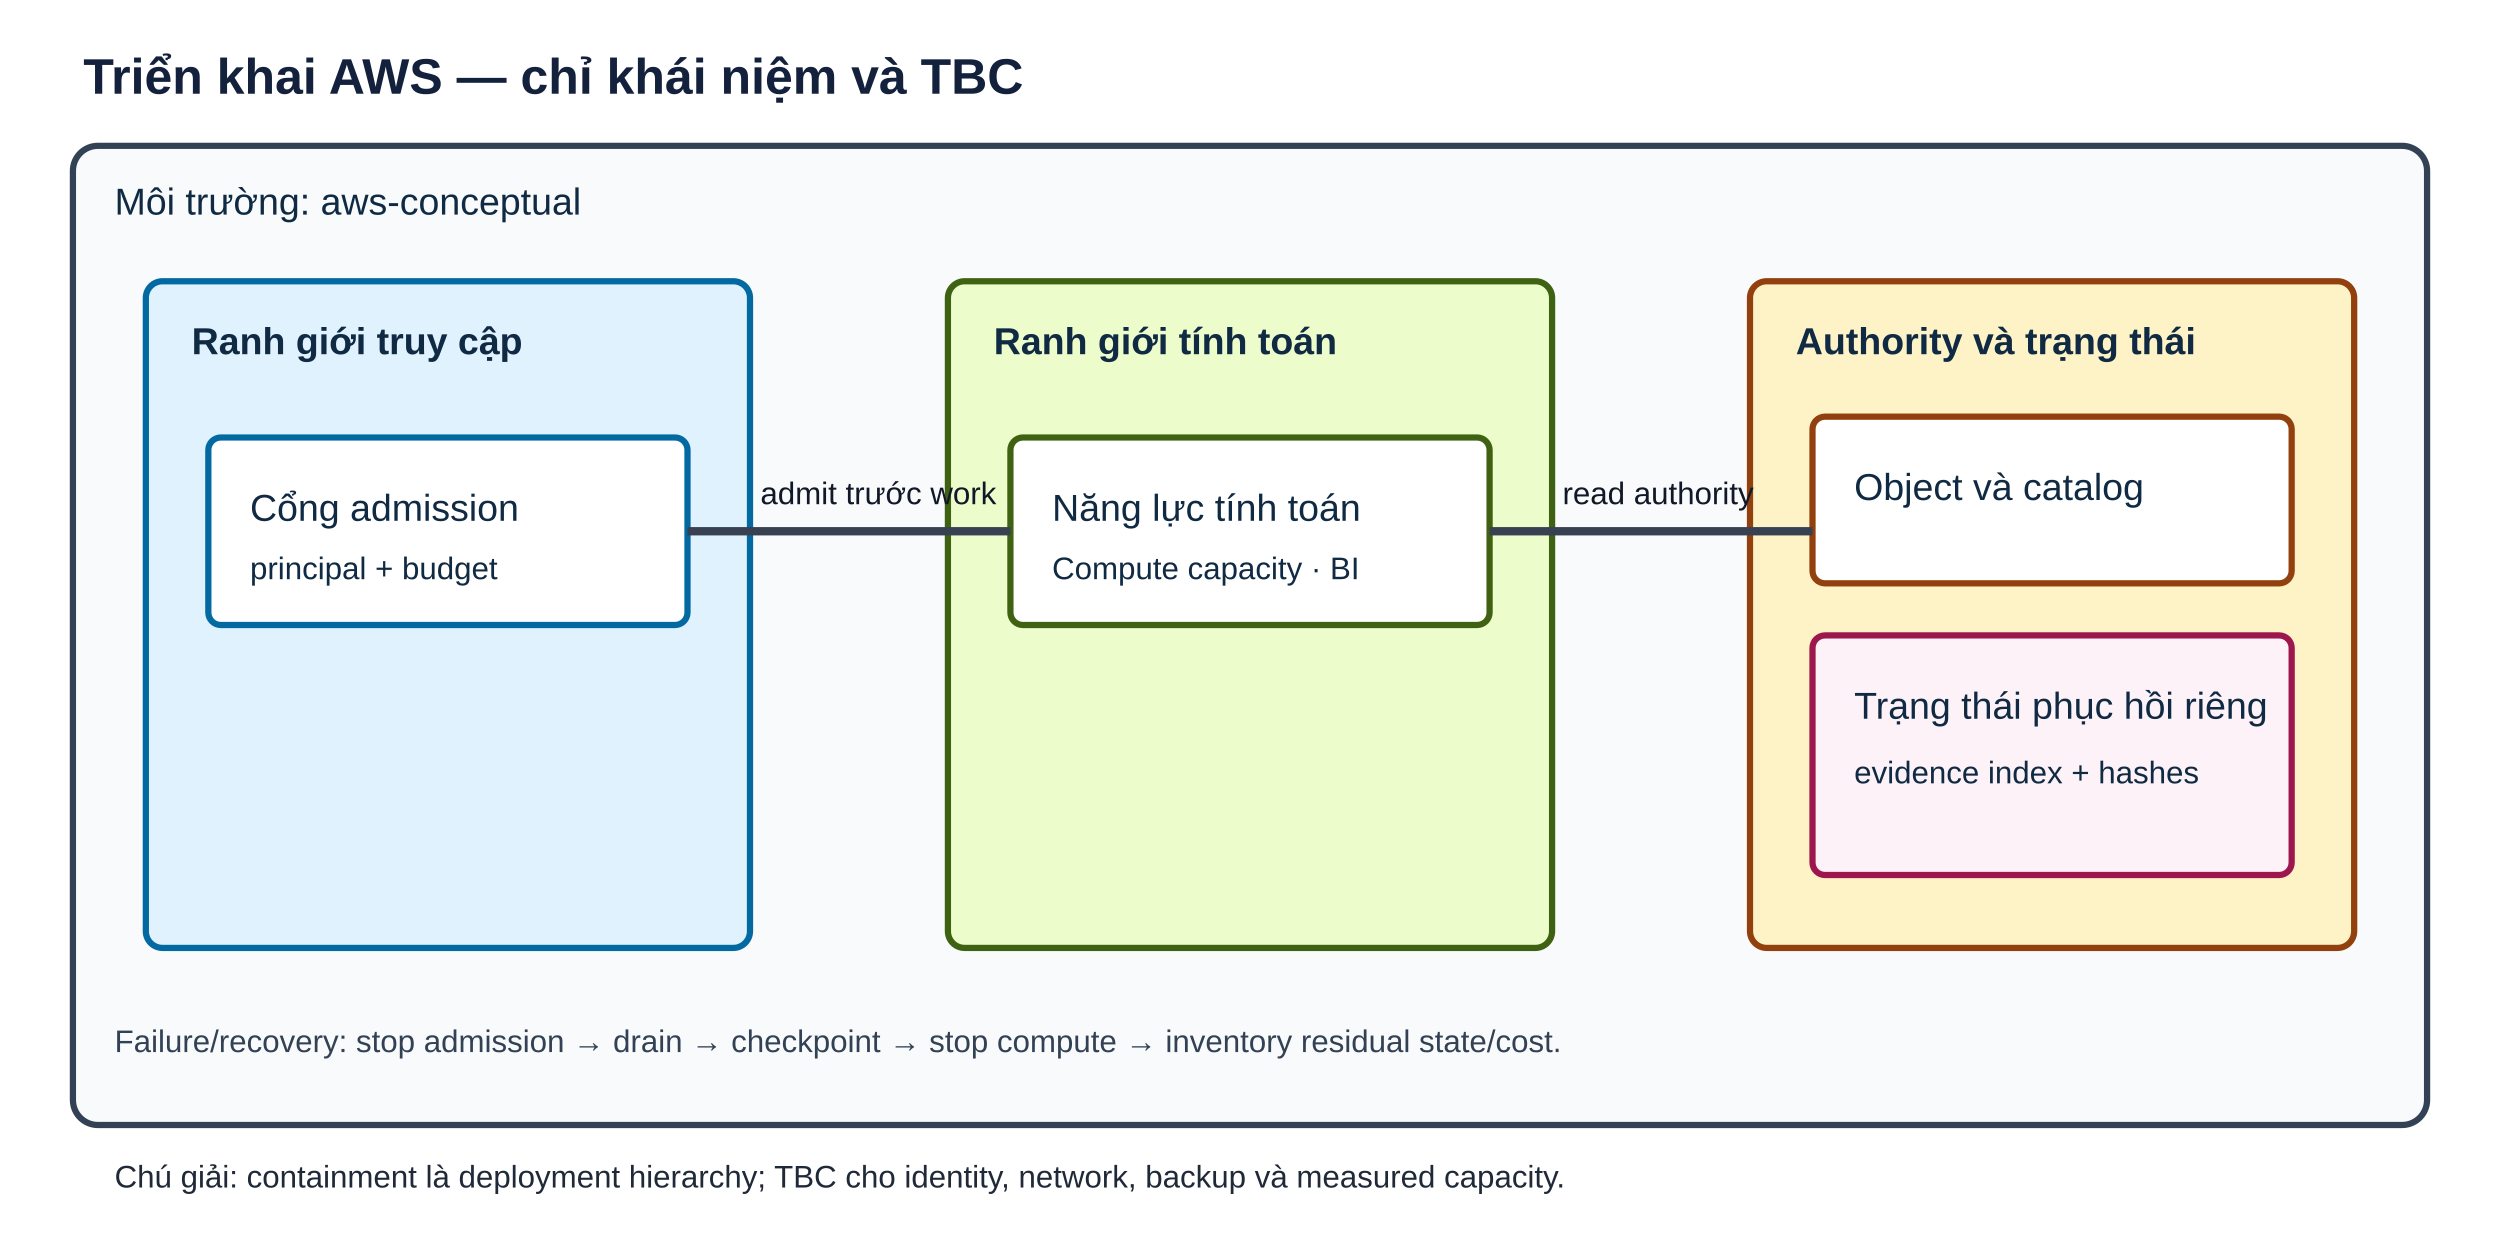
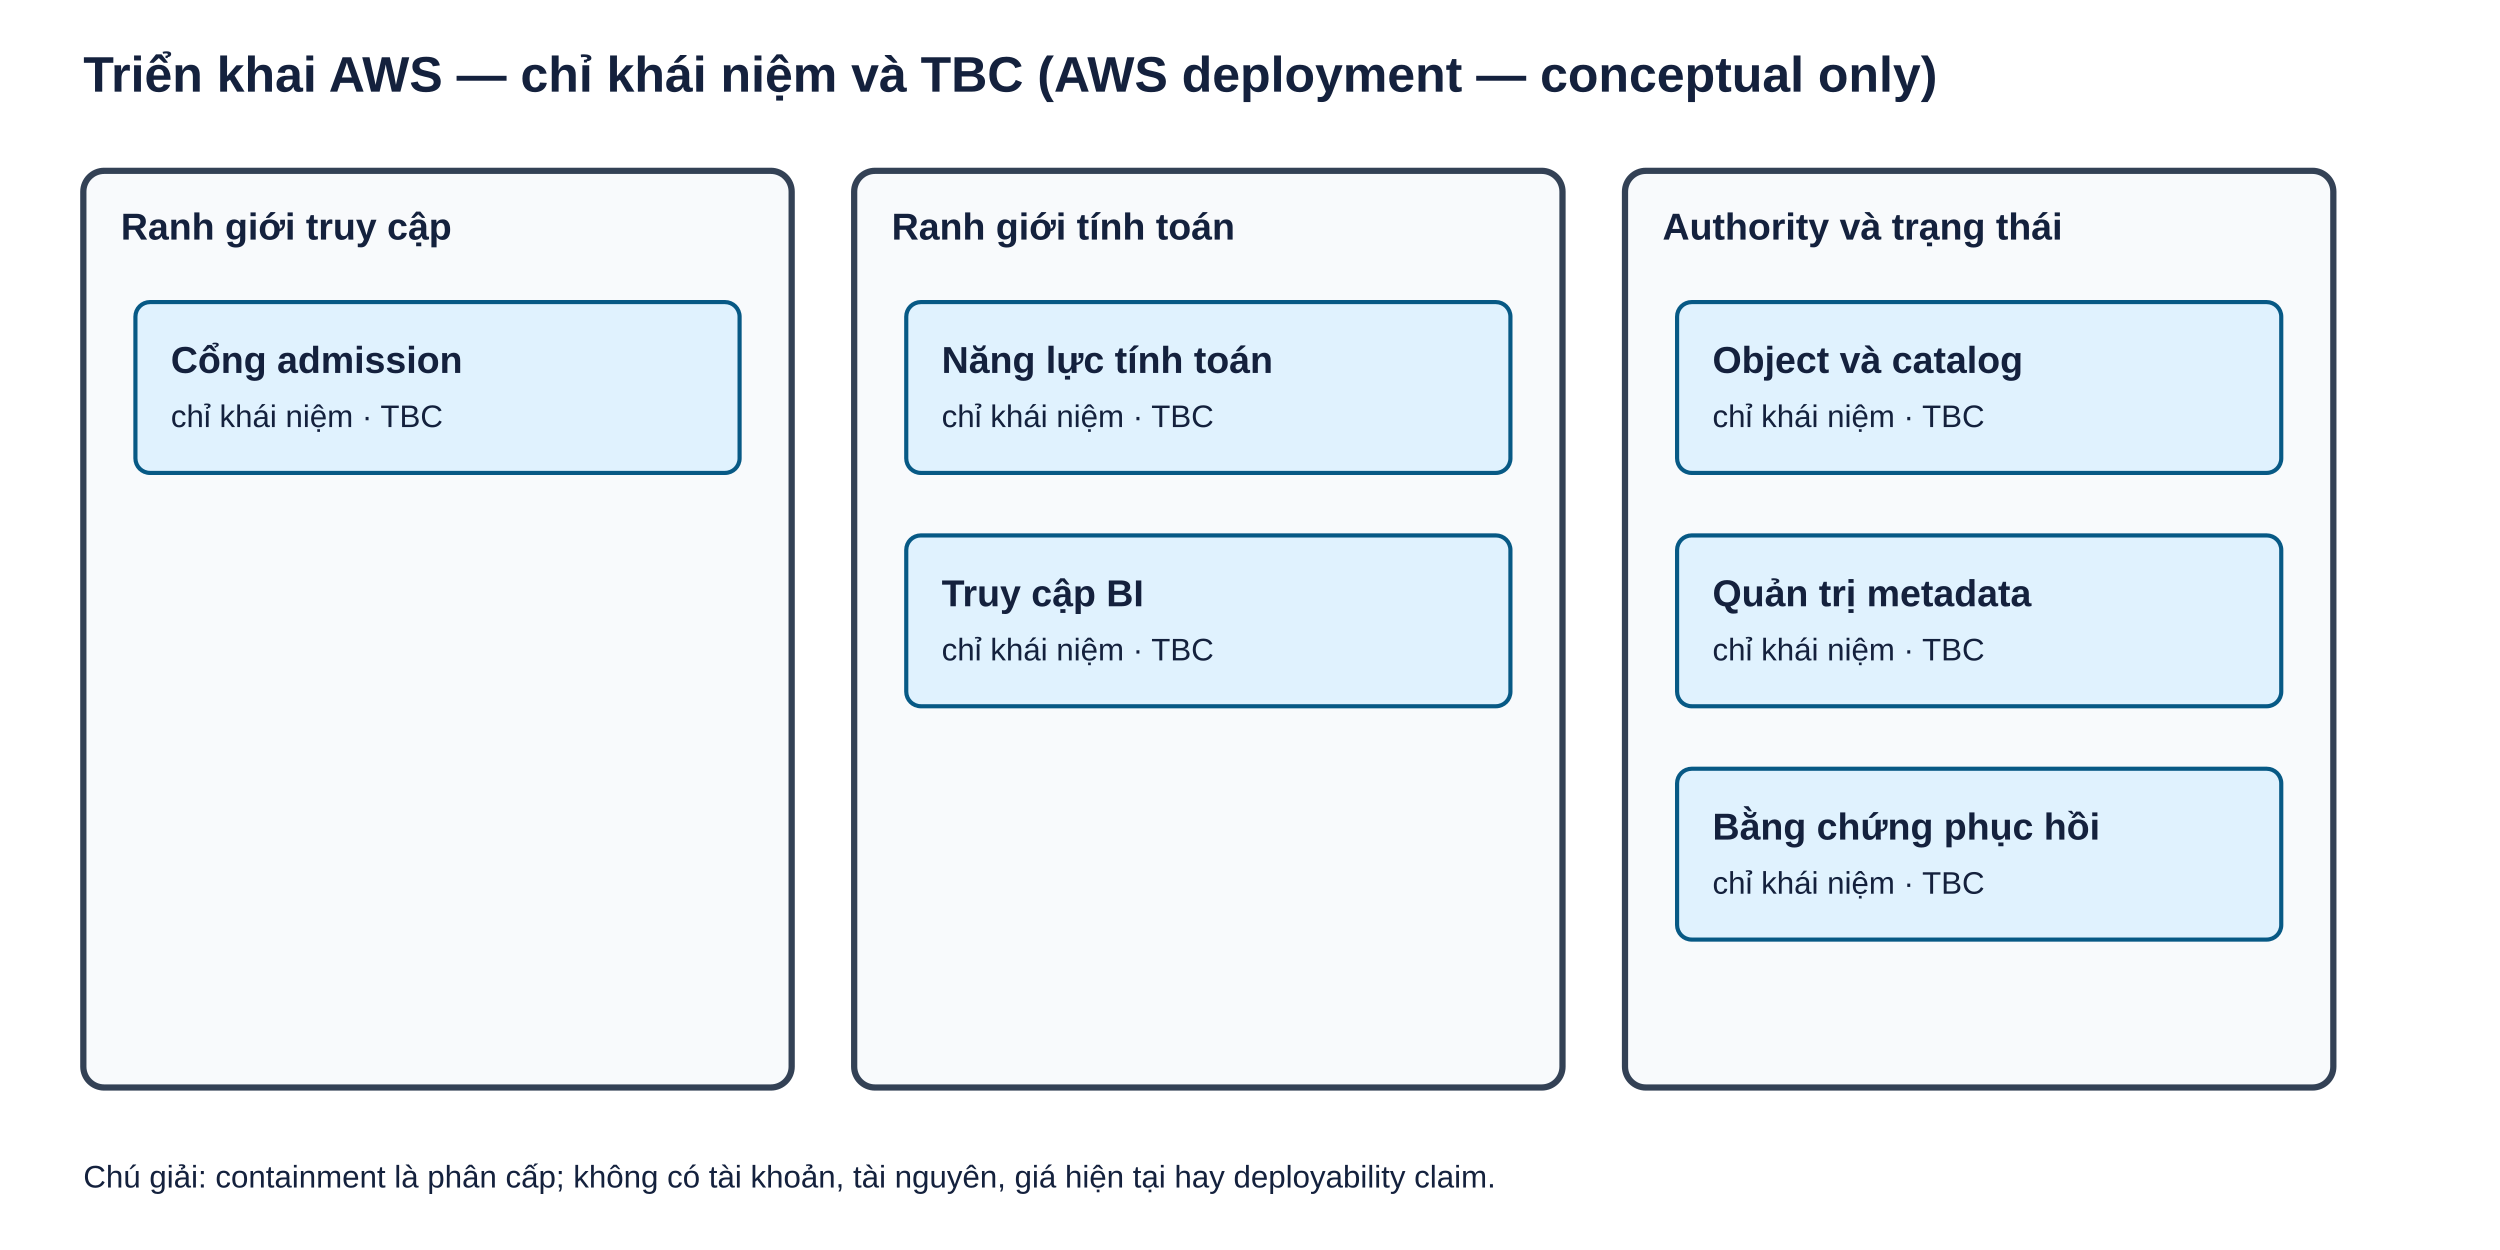
- <svg xmlns="http://www.w3.org/2000/svg" width="1200" height="600" viewBox="0 0 1200 600" role="img" aria-labelledby="title desc">
-   <rect width="1200" height="600" fill="#fff" />
-   <text x="40" y="45" font-family="Arial" font-size="24" font-weight="700" fill="#14213d">Triển khai AWS — chỉ khái niệm và TBC</text>
-   <rect x="35" y="70" width="1130" height="470" rx="12" fill="#f8fafc" stroke="#334155" stroke-width="3" />
-   <text x="55" y="103" font-family="Arial" font-size="18" fill="#102a43">Môi trường: aws-conceptual</text>
-   <g font-family="Arial" fill="#102a43">
-     <rect x="70" y="135" width="290" height="320" rx="8" fill="#e0f2fe" stroke="#0369a1" stroke-width="3" />
-     <text x="92" y="170" font-size="18" font-weight="700">Ranh giới truy cập</text>
-     <rect x="100" y="210" width="230" height="90" rx="6" fill="#fff" stroke="#0369a1" stroke-width="3" />
-     <text x="120" y="250" font-size="18">Cổng admission</text>
-     <text x="120" y="278" font-size="15">principal + budget</text>
-     <rect x="455" y="135" width="290" height="320" rx="8" fill="#ecfccb" stroke="#3f6212" stroke-width="3" />
-     <text x="477" y="170" font-size="18" font-weight="700">Ranh giới tính toán</text>
-     <rect x="485" y="210" width="230" height="90" rx="6" fill="#fff" stroke="#3f6212" stroke-width="3" />
-     <text x="505" y="250" font-size="18">Năng lực tính toán</text>
-     <text x="505" y="278" font-size="15">Compute capacity · BI</text>
-     <rect x="840" y="135" width="290" height="320" rx="8" fill="#fef3c7" stroke="#92400e" stroke-width="3" />
-     <text x="862" y="170" font-size="18" font-weight="700">Authority và trạng thái</text>
-     <rect x="870" y="200" width="230" height="80" rx="6" fill="#fff" stroke="#92400e" stroke-width="3" />
-     <text x="890" y="240" font-size="18">Object và catalog</text>
-     <rect x="870" y="305" width="230" height="115" rx="6" fill="#fdf2f8" stroke="#9d174d" stroke-width="3" />
-     <text x="890" y="345" font-size="18">Trạng thái phục hồi riêng</text>
-     <text x="890" y="376" font-size="15">evidence index + hashes</text>
-   </g>
-   <g stroke="#374151" stroke-width="4" fill="none">
-     <path d="M330 255 H485" />
-     <path d="M715 255 H870" />
-   </g>
-   <g font-family="Arial" font-size="15" fill="#111827">
-     <text x="365" y="242">admit trước work</text>
-     <text x="750" y="242">read authority</text>
-   </g>
-   <text x="55" y="505" font-family="Arial" font-size="15" fill="#334155">Failure/recovery: stop admission → drain → checkpoint → stop compute → inventory residual state/cost.</text>
-   <text x="55" y="570" font-family="Arial" font-size="15" fill="#1f2937">Chú giải: containment là deployment hierarchy; TBC cho identity, network, backup và measured capacity.</text>
+ <svg xmlns="http://www.w3.org/2000/svg" width="1200" height="600" viewBox="0 0 1200 600" role="img" aria-labelledby="title desc" data-source-sha256="1c9bcc280787eea46dcd6806d1df9d0fa31ca5fa1a4d4c59423a3129d1f3030f" data-raw-sha256="0474b548a06986c37e59b96ed61163e3b03be81a68b9254933e3d24c2e43fad9">
+   <rect width="1200" height="600" fill="#ffffff" />
+   <text x="40" y="44" font-family="Arial, sans-serif" font-size="24" font-weight="700" fill="#14213d">Triển khai AWS — chỉ khái niệm và TBC (AWS deployment — conceptual only)</text>
+   <rect data-node="boundary-40" x="40" y="82" width="340" height="440" rx="10" fill="#f8fafc" stroke="#334155" stroke-width="3" />
+   <text x="58" y="115" font-family="Arial, sans-serif" font-size="18" font-weight="700" fill="#14213d">Ranh giới truy cập</text>
+   <rect data-node="admission_instance" x="65" y="145" width="290" height="82" rx="7" fill="#e0f2fe" stroke="#075985" stroke-width="2" />
+   <text x="82" y="179" font-family="Arial, sans-serif" font-size="18" font-weight="700" fill="#14213d">Cổng admission</text>
+   <text x="82" y="205" font-family="Arial, sans-serif" font-size="15" font-weight="400" fill="#14213d">chỉ khái niệm · TBC</text>
+   <rect data-node="boundary-410" x="410" y="82" width="340" height="440" rx="10" fill="#f8fafc" stroke="#334155" stroke-width="3" />
+   <text x="428" y="115" font-family="Arial, sans-serif" font-size="18" font-weight="700" fill="#14213d">Ranh giới tính toán</text>
+   <rect data-node="compute_instance" x="435" y="145" width="290" height="82" rx="7" fill="#e0f2fe" stroke="#075985" stroke-width="2" />
+   <text x="452" y="179" font-family="Arial, sans-serif" font-size="18" font-weight="700" fill="#14213d">Năng lực tính toán</text>
+   <text x="452" y="205" font-family="Arial, sans-serif" font-size="15" font-weight="400" fill="#14213d">chỉ khái niệm · TBC</text>
+   <rect data-node="bi_instance" x="435" y="257" width="290" height="82" rx="7" fill="#e0f2fe" stroke="#075985" stroke-width="2" />
+   <text x="452" y="291" font-family="Arial, sans-serif" font-size="18" font-weight="700" fill="#14213d">Truy cập BI</text>
+   <text x="452" y="317" font-family="Arial, sans-serif" font-size="15" font-weight="400" fill="#14213d">chỉ khái niệm · TBC</text>
+   <rect data-node="boundary-780" x="780" y="82" width="340" height="440" rx="10" fill="#f8fafc" stroke="#334155" stroke-width="3" />
+   <text x="798" y="115" font-family="Arial, sans-serif" font-size="18" font-weight="700" fill="#14213d">Authority và trạng thái</text>
+   <rect data-node="lake_instance" x="805" y="145" width="290" height="82" rx="7" fill="#e0f2fe" stroke="#075985" stroke-width="2" />
+   <text x="822" y="179" font-family="Arial, sans-serif" font-size="18" font-weight="700" fill="#14213d">Object và catalog</text>
+   <text x="822" y="205" font-family="Arial, sans-serif" font-size="15" font-weight="400" fill="#14213d">chỉ khái niệm · TBC</text>
+   <rect data-node="governance_instance" x="805" y="257" width="290" height="82" rx="7" fill="#e0f2fe" stroke="#075985" stroke-width="2" />
+   <text x="822" y="291" font-family="Arial, sans-serif" font-size="18" font-weight="700" fill="#14213d">Quản trị metadata</text>
+   <text x="822" y="317" font-family="Arial, sans-serif" font-size="15" font-weight="400" fill="#14213d">chỉ khái niệm · TBC</text>
+   <rect data-node="evidence_instance" x="805" y="369" width="290" height="82" rx="7" fill="#e0f2fe" stroke="#075985" stroke-width="2" />
+   <text x="822" y="403" font-family="Arial, sans-serif" font-size="18" font-weight="700" fill="#14213d">Bằng chứng phục hồi</text>
+   <text x="822" y="429" font-family="Arial, sans-serif" font-size="15" font-weight="400" fill="#14213d">chỉ khái niệm · TBC</text>
+   <text x="40" y="570" font-family="Arial, sans-serif" font-size="15" font-weight="400" fill="#14213d">Chú giải: containment là phân cấp; không có tài khoản, tài nguyên, giá hiện tại hay deployability claim.</text>
</svg>
